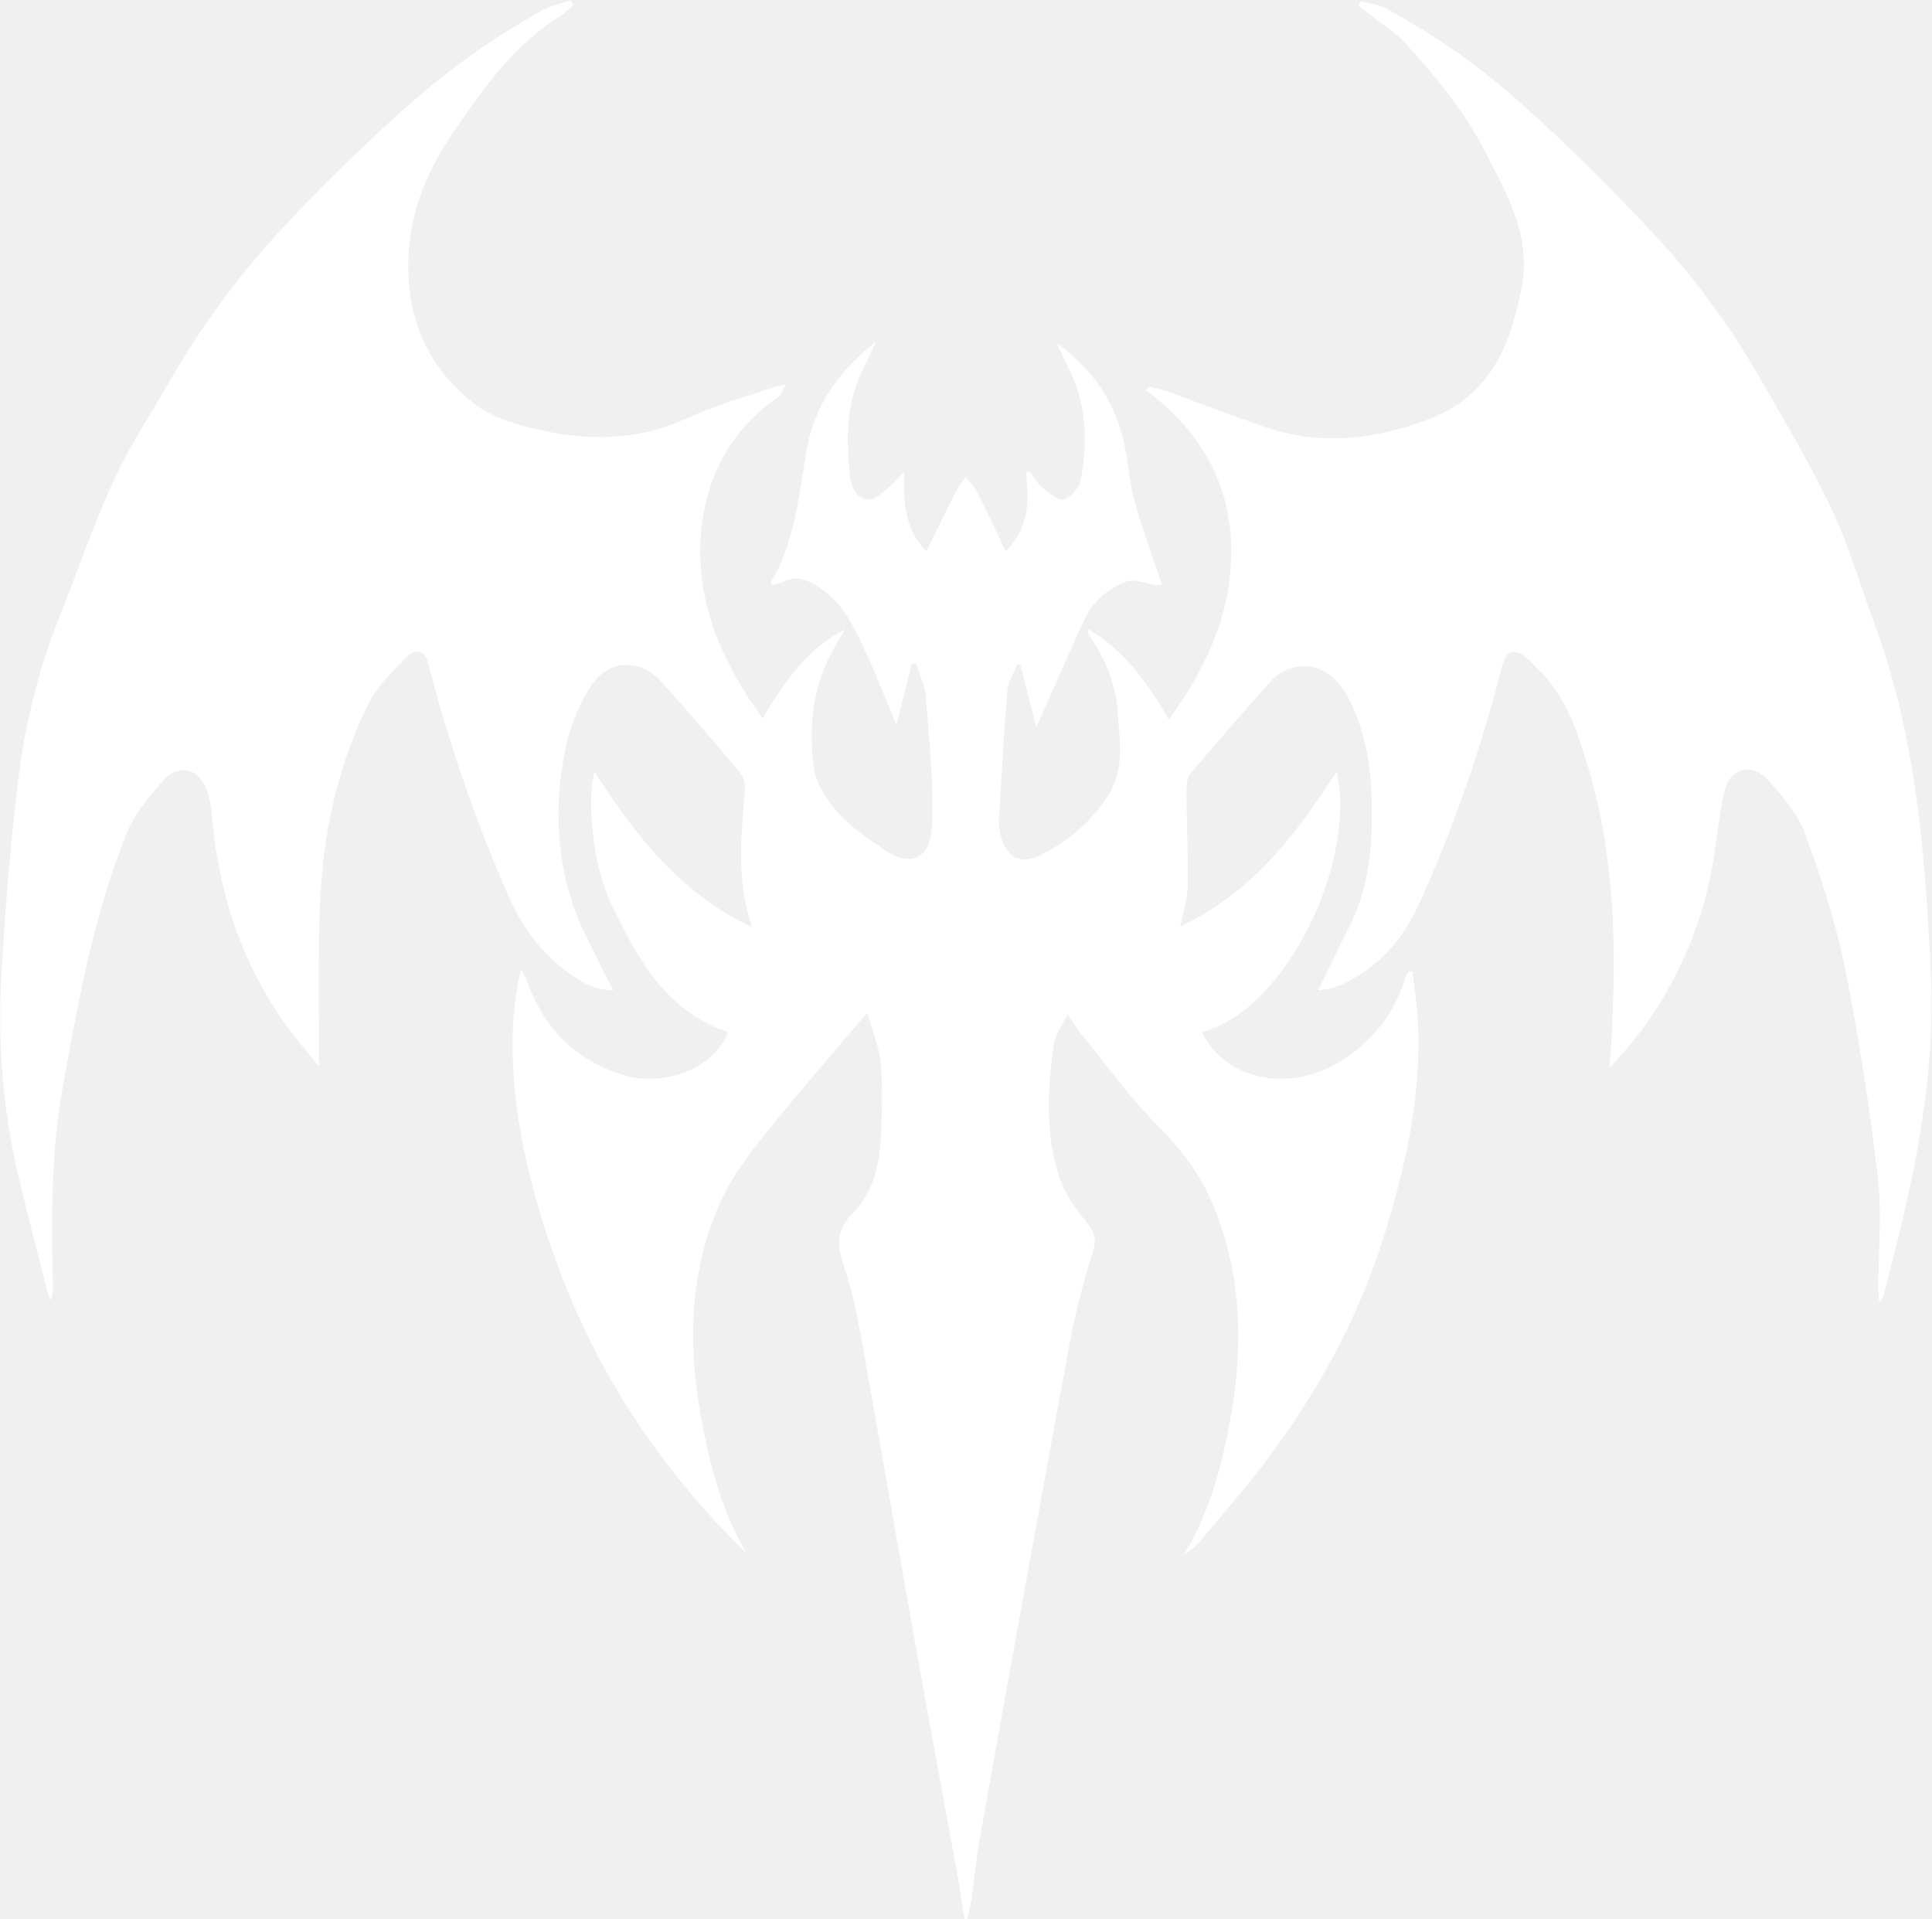
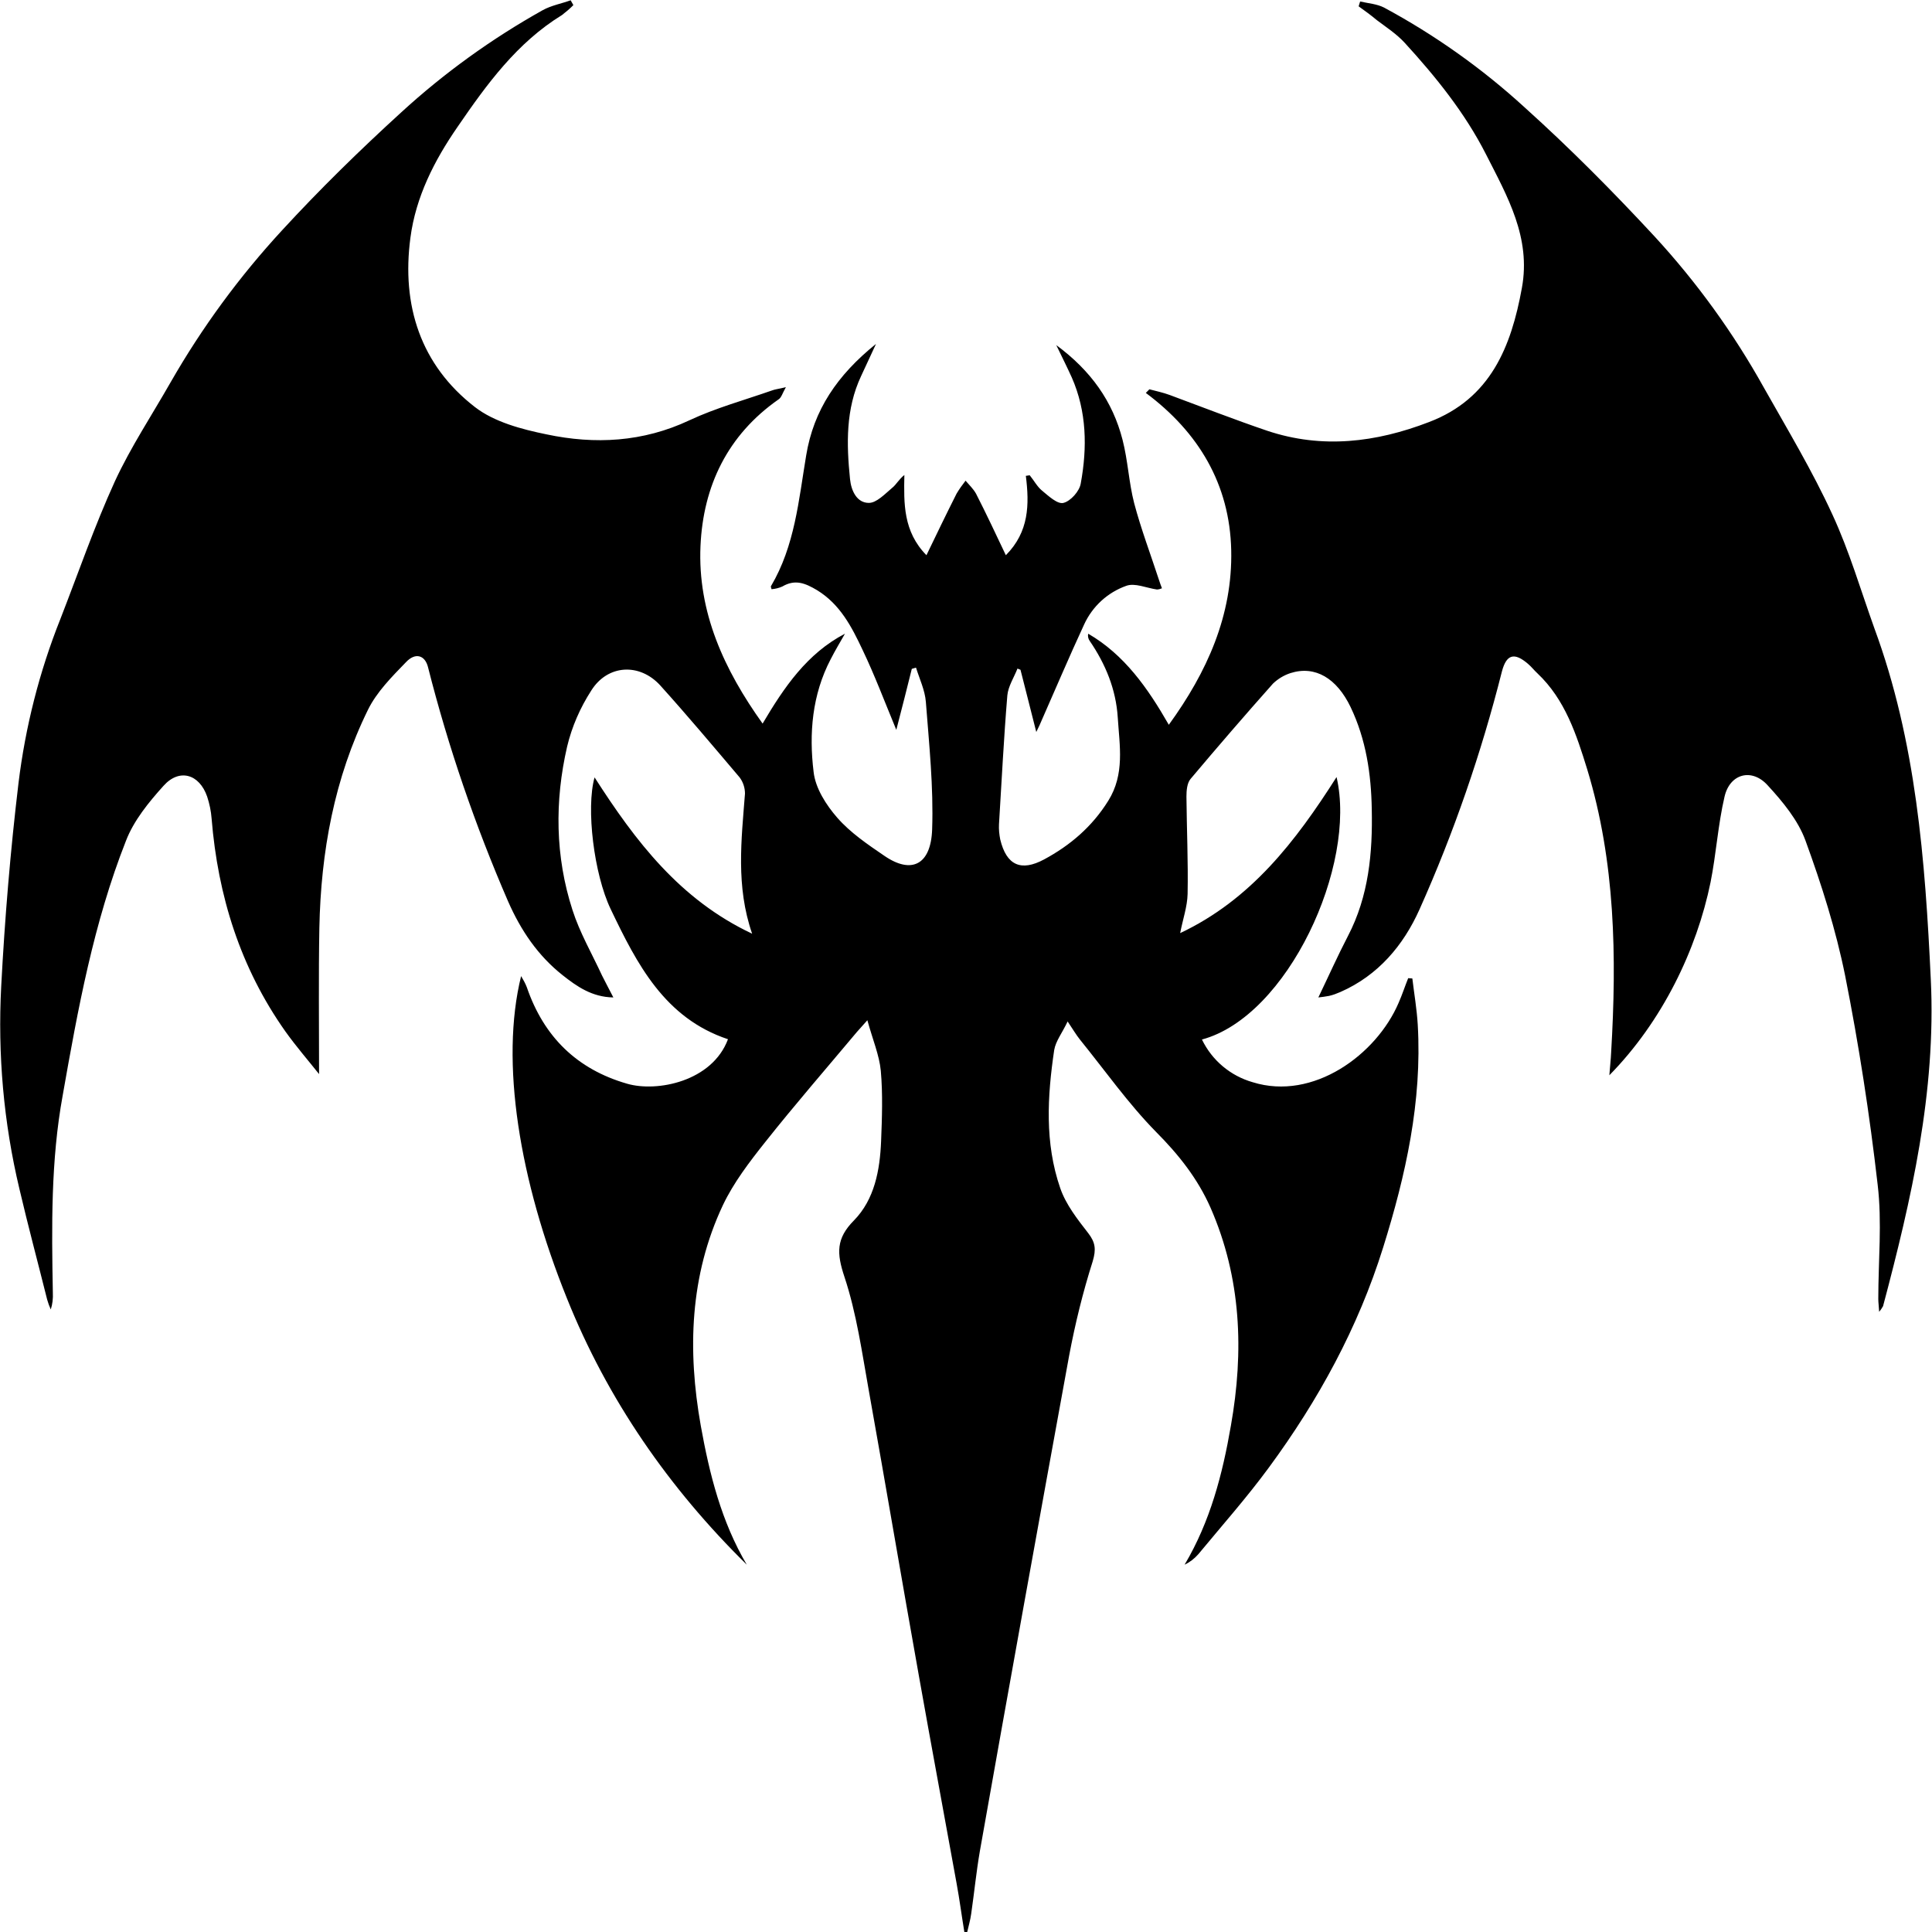
- <svg xmlns="http://www.w3.org/2000/svg" fill="#FFF" viewBox="0 0 647.3 642.7">
-   <path d="M323.1 642.7c-.9-5.4-1.6-10.8-2.6-16.2-4.2-23-8.5-45.9-12.6-68.8-5.7-31.7-11.1-63.4-16.8-95-2.3-12.8-4.1-25.8-8.2-38-2.6-7.8-2.8-12.7 3.2-18.7 6.9-7 8.7-16.7 9.1-26.3.3-7.8.6-15.7-.1-23.5-.5-5.2-2.7-10.3-4.5-16.8-2.1 2.3-2.8 3.1-3.5 3.9-10.3 12.2-20.8 24.2-30.7 36.6-5.3 6.6-10.6 13.5-14.2 21-11.1 23.4-11.9 48.3-7.4 73.4 2.9 16.1 6.9 31.9 15.4 46.2-26.1-25.5-46.7-55-60.3-88.7-15.9-39.2-22.4-78.6-15.3-107.1.7 1.2 1.4 2.4 1.9 3.7 5.7 16.5 16.8 27.3 33.6 32.1 10 2.9 28.5-.7 33.8-14.8-21.2-7-30.5-25-39.3-43.3-5.6-11.6-8.3-33.6-5.4-43.8 13.7 21.2 28.6 40.7 52.8 52-5.5-15.8-3.6-31.2-2.4-46.6 0-1.9-.6-3.8-1.8-5.4-8.8-10.3-17.5-20.6-26.6-30.6-6.9-7.5-17.6-7-23.1 1.7-3.7 5.7-6.5 12-8.1 18.7-4.2 18.1-4 36.5 1.8 54.3 2.4 7.5 6.5 14.5 9.9 21.8 1.1 2.2 2.3 4.4 3.8 7.3-7.2-.1-12.3-3.7-17-7.4-8.3-6.5-14-14.9-18.3-24.6-11-25.2-20-51.2-26.8-77.9-1-3.9-4.2-5-7.4-1.6-4.7 4.8-9.8 9.9-12.7 15.8-11.3 22.8-15.8 47.3-16.3 72.6-.3 16.1-.1 32.3-.1 48.6-3.6-4.5-7.7-9.2-11.3-14.2C80.5 321.9 73 298 70.9 272.3c-.2-2.5-.7-4.9-1.5-7.3-2.6-7.5-9.3-9.5-14.6-3.6-5 5.5-10 11.6-12.6 18.3-10.8 27.2-16.1 55.9-21.2 84.7-4 21.7-3.7 43.6-3.3 65.6.1 1.9-.1 3.8-.7 5.6-.5-1.1-.9-2.2-1.2-3.3-3.1-12.3-6.4-24.5-9.3-36.8-5.3-22.1-7.3-44.8-6.1-67.4 1.2-22.6 3.1-45.2 5.8-67.6 2.3-18.7 7-37.1 14-54.5 6-15.3 11.4-30.9 18.3-45.9 5.3-11.4 12.4-22 18.7-33 10.5-18.2 23-35.1 37.3-50.5 12.7-13.7 26.1-26.7 39.9-39.2 14.4-13.1 30.3-24.5 47.4-34 2.9-1.6 6.3-2.2 9.4-3.3l.9 1.6c-1.2 1.2-2.5 2.3-3.8 3.3-15.1 9.2-25.2 23-35 37.2-7.8 11.2-14 23.3-15.8 36.9-3 22.5 3.4 42.3 21.6 56.3 6.5 5 15.7 7.4 24 9.1 16.2 3.4 32.3 2.6 47.9-4.7 8.8-4.1 18.4-6.7 27.6-9.9 1-.4 2.2-.5 4.7-1.1-1.2 2.1-1.5 3.5-2.5 4.1-17 11.8-25.2 28.7-26.1 48.7-1 22 7.9 41.2 20.8 59.1 7.2-12.1 14.9-23.3 27.6-29.9-1.6 2.8-3.3 5.6-4.8 8.5-6.2 11.8-7.3 24.7-5.7 37.5.6 5.4 4.2 11 7.9 15.2 4.4 5 10.2 8.9 15.8 12.7 9.1 6.2 15.6 3 16-8.8.5-14.1-1-28.2-2.1-42.4-.3-3.9-2.1-7.6-3.3-11.4l-1.4.4c-1.6 6.5-3.3 13-5.2 20.3-4-9.6-7.3-18.3-11.3-26.6-3.6-7.6-7.5-15.2-15.3-19.9-3.9-2.3-7.3-3.7-11.6-1.2-1.1.5-2.3.8-3.6.9-.2-.7-.3-.9-.2-1 8-13.4 9.3-28.6 11.8-43.5 2.5-15.1 10.4-26.7 23.4-37.1-2.1 4.4-3.5 7.6-5 10.7-5.2 11-4.9 22.6-3.7 34.3.4 3.9 2.3 7.9 6.3 7.9 2.6 0 5.4-3 7.8-5 1.4-1.1 2.2-2.8 4.1-4.3-.2 9.5-.4 18.8 7.4 26.7 3.4-7 6.7-13.8 10.1-20.5.9-1.5 1.9-2.9 3-4.3 1.2 1.4 2.6 2.7 3.5 4.3 3.4 6.6 6.6 13.4 10 20.5 7.8-7.8 7.9-16.9 6.7-26.4l1.3-.2c1.4 1.7 2.5 3.8 4.1 5.1 2.2 1.8 5.2 4.6 7.2 4.1 2.4-.6 5.4-3.9 5.8-6.5 2.2-11.9 2-23.9-3-35.2-1.5-3.3-3.1-6.5-5.2-10.8 11.6 8.5 18.9 18.7 22.2 31.5 1.8 6.9 2.1 14.2 3.9 21.1 2.3 8.6 5.5 17 8.3 25.5.3.9.6 1.8 1 2.8-.5.2-1.1.4-1.7.4-3.5-.5-7.4-2.3-10.3-1.2-6.2 2.2-11.3 6.8-14.1 12.9-5 10.7-9.6 21.5-14.4 32.3-.3.7-.6 1.4-1.6 3.4-2-7.7-3.6-14.2-5.3-20.7l-1-.4c-1.2 3-3.1 5.9-3.4 8.9-1.2 14.3-1.9 28.6-2.8 42.9-.1 1.7.1 3.4.4 5 2.1 8.7 7 10.8 14.7 6.7 8.8-4.7 16.1-10.9 21.5-19.5 5.6-8.9 3.8-18.3 3.2-27.7s-4.1-17.8-9.4-25.5c-.5-.7-.7-1.6-.5-2.4 12.1 7 19.9 18 27 30.3 12.8-17.5 21.4-36.4 20.9-58.1-.5-21.9-10.9-39.2-28.6-52.3l1.2-1.2c2.3.6 4.6 1.1 6.8 1.9 10.9 4 21.7 8.2 32.7 11.9 18.4 6.1 36.4 3.9 54.2-2.9 20.6-7.8 27.5-25 31.1-44.6 3.1-16.8-4.9-30.5-12-44.4S481 25.5 470.6 14.2c-2.7-2.9-6.1-5.1-9.3-7.5-1.9-1.6-4-3.1-6.1-4.6l.5-1.6c2.7.6 5.6.8 8 2 17 9.1 32.9 20.3 47.2 33.3 15.1 13.5 29.5 27.9 43.4 42.8 14.2 15.3 26.5 32.2 36.7 50.4 7.9 13.9 16.2 27.6 22.9 42.1 5.7 12.2 9.5 25.2 14.1 37.9 14 37.7 17 77.1 18.9 116.8 1.8 37.4-6.5 73.1-16 108.7-.4.7-.8 1.3-1.3 1.9-.1-1.9-.3-3.1-.3-4.3 0-12.7 1.3-25.5-.2-38-2.7-23.3-6.3-46.5-10.9-69.5-3.1-15.3-7.9-30.3-13.3-45-2.5-6.8-7.6-12.9-12.6-18.3-5.3-5.9-12.7-4-14.5 3.7-2.2 9.3-2.8 19.1-4.7 28.5-4.6 22.4-16.1 46.2-33.9 64.2.2-2.9.5-5.2.6-7.6 1.9-31.8 1.4-63.4-8-94.1-3.6-11.6-7.4-23.3-16.7-32-1.1-1-2-2.2-3.2-3.2-4.6-3.9-7.2-3.1-8.7 2.6-6.9 27.1-16.1 53.6-27.6 79.1-5.4 12-13.9 22-26.5 27.5-1.2.5-2.5 1-3.8 1.3-1.2.2-2.4.4-3.6.5 3.5-7.2 6.5-13.9 9.9-20.4 7-13.3 8.3-27.7 8-42.2-.2-11.6-1.9-23.2-7.1-34-4.6-9.5-11.8-13.9-20.1-11.3-2.2.7-4.2 1.9-5.9 3.5-9.4 10.5-18.6 21.1-27.6 31.7-1.2 1.4-1.4 3.9-1.4 5.9.1 10.8.6 21.6.4 32.4-.1 4.2-1.6 8.4-2.5 13 23.7-11.1 38.7-30.5 52.4-51.9 6.9 29.3-16.3 79.6-45.1 87.3 3.4 7 9.6 12.1 17 14.2 20.3 6.3 41.5-9.2 48.9-26.4 1.2-2.7 2.1-5.5 3.2-8.2l1.4.1c.6 5.1 1.5 10.2 1.8 15.4 1.5 25.5-4 50-11.6 74.1-8.4 26.7-21.7 50.8-38.2 73.1-7.4 10-15.8 19.4-23.7 28.9-1.3 1.5-2.9 2.7-4.6 3.5 8.6-14.4 12.7-30.1 15.5-46.2 4.4-24.7 3.5-49.1-6.8-72.5-4.3-9.7-10.7-17.7-18.3-25.3-9.3-9.4-17.1-20.4-25.5-30.7-1.2-1.5-2.2-3.2-4.1-6-1.8 3.8-4 6.5-4.5 9.5-2.3 15.4-3.2 30.9 2 45.9 1.9 5.5 5.8 10.4 9.4 15 2.4 3.1 2.7 5.4 1.5 9.4-3.3 10.3-5.9 20.8-7.9 31.4-10.1 54.9-20.1 109.8-29.9 164.8-1.2 6.9-1.9 13.9-2.9 20.8-.3 2.1-.9 4.2-1.4 6.3l-.9-.2z" />
+ <svg xmlns="http://www.w3.org/2000/svg" width="40" height="40" viewBox="0 0 40 40" fill="none">
+   <g clip-path="url(#clip0_283_163)">
+     <rect width="40" height="40" fill="white" />
+     <path d="M19.966 40C19.91 39.664 19.867 39.328 19.805 38.992C19.546 37.56 19.28 36.135 19.027 34.71C18.674 32.737 18.341 30.764 17.989 28.797C17.846 28.001 17.735 27.192 17.482 26.432C17.321 25.947 17.309 25.642 17.68 25.268C18.106 24.833 18.217 24.229 18.242 23.632C18.261 23.146 18.279 22.655 18.236 22.169C18.205 21.846 18.069 21.528 17.958 21.123C17.828 21.267 17.785 21.316 17.741 21.366C17.105 22.125 16.456 22.872 15.844 23.644C15.517 24.055 15.189 24.484 14.967 24.951C14.281 26.407 14.231 27.957 14.509 29.519C14.689 30.521 14.936 31.505 15.461 32.395C13.848 30.808 12.575 28.972 11.735 26.874C10.752 24.434 10.351 21.982 10.789 20.209C10.833 20.283 10.876 20.358 10.907 20.439C11.259 21.466 11.945 22.138 12.983 22.437C13.601 22.617 14.744 22.393 15.072 21.516C13.762 21.08 13.187 19.96 12.643 18.821C12.297 18.099 12.13 16.73 12.31 16.095C13.156 17.414 14.077 18.628 15.572 19.331C15.232 18.348 15.35 17.389 15.424 16.431C15.424 16.313 15.387 16.194 15.313 16.095C14.769 15.454 14.231 14.813 13.669 14.19C13.243 13.723 12.582 13.755 12.242 14.296C12.013 14.651 11.84 15.043 11.741 15.46C11.482 16.586 11.494 17.732 11.852 18.839C12.001 19.306 12.254 19.742 12.464 20.196C12.532 20.333 12.606 20.47 12.699 20.651C12.254 20.644 11.939 20.42 11.648 20.19C11.136 19.785 10.783 19.263 10.518 18.659C9.838 17.09 9.282 15.472 8.861 13.811C8.8 13.568 8.602 13.499 8.404 13.711C8.114 14.01 7.799 14.327 7.619 14.694C6.921 16.113 6.643 17.638 6.612 19.213C6.594 20.215 6.606 21.223 6.606 22.238C6.383 21.957 6.13 21.665 5.908 21.354C4.975 20.034 4.511 18.547 4.381 16.947C4.369 16.792 4.338 16.642 4.289 16.493C4.128 16.026 3.714 15.902 3.386 16.269C3.077 16.611 2.768 16.991 2.608 17.408C1.94 19.101 1.613 20.887 1.298 22.679C1.051 24.03 1.069 25.393 1.094 26.762C1.1 26.881 1.088 26.999 1.051 27.111C1.02 27.042 0.995 26.974 0.976 26.905C0.785 26.14 0.581 25.381 0.402 24.615C0.074 23.24 -0.049 21.827 0.025 20.42C0.099 19.014 0.216 17.607 0.383 16.213C0.525 15.049 0.816 13.904 1.248 12.821C1.619 11.869 1.953 10.898 2.379 9.964C2.707 9.255 3.145 8.595 3.535 7.91C4.184 6.778 4.956 5.726 5.84 4.768C6.624 3.915 7.452 3.106 8.305 2.328C9.195 1.512 10.178 0.803 11.234 0.212C11.414 0.112 11.624 0.075 11.815 0.006L11.871 0.106C11.797 0.181 11.716 0.249 11.636 0.311C10.703 0.884 10.079 1.743 9.473 2.627C8.991 3.324 8.608 4.077 8.497 4.923C8.311 6.323 8.707 7.556 9.832 8.427C10.233 8.738 10.802 8.888 11.315 8.993C12.316 9.205 13.311 9.155 14.275 8.701C14.819 8.446 15.412 8.284 15.98 8.085C16.042 8.06 16.116 8.054 16.271 8.016C16.197 8.147 16.178 8.234 16.116 8.271C15.066 9.006 14.559 10.058 14.503 11.302C14.441 12.672 14.992 13.867 15.789 14.981C16.234 14.228 16.709 13.53 17.494 13.12C17.395 13.294 17.29 13.468 17.198 13.649C16.814 14.383 16.747 15.186 16.845 15.983C16.882 16.319 17.105 16.667 17.334 16.929C17.605 17.24 17.964 17.483 18.31 17.719C18.872 18.105 19.274 17.906 19.299 17.171C19.329 16.294 19.237 15.416 19.169 14.533C19.15 14.29 19.039 14.06 18.965 13.823L18.878 13.848C18.779 14.252 18.674 14.657 18.557 15.111C18.31 14.514 18.106 13.972 17.859 13.456C17.636 12.983 17.395 12.51 16.913 12.217C16.672 12.074 16.462 11.987 16.197 12.143C16.128 12.174 16.054 12.192 15.974 12.199C15.962 12.155 15.956 12.143 15.962 12.136C16.456 11.302 16.536 10.356 16.691 9.429C16.845 8.489 17.334 7.767 18.137 7.12C18.007 7.394 17.921 7.593 17.828 7.786C17.507 8.471 17.525 9.193 17.599 9.921C17.624 10.164 17.741 10.412 17.989 10.412C18.149 10.412 18.322 10.226 18.471 10.101C18.557 10.033 18.607 9.927 18.724 9.834C18.712 10.425 18.699 11.004 19.181 11.495C19.391 11.06 19.595 10.636 19.805 10.22C19.861 10.126 19.923 10.039 19.991 9.952C20.065 10.039 20.151 10.12 20.207 10.22C20.417 10.63 20.615 11.053 20.825 11.495C21.307 11.01 21.313 10.444 21.239 9.852L21.319 9.84C21.406 9.946 21.474 10.076 21.573 10.157C21.709 10.269 21.894 10.444 22.018 10.412C22.166 10.375 22.351 10.17 22.376 10.008C22.512 9.267 22.5 8.52 22.191 7.817C22.098 7.612 21.999 7.413 21.869 7.145C22.586 7.674 23.037 8.309 23.241 9.105C23.352 9.535 23.371 9.989 23.482 10.419C23.624 10.954 23.822 11.477 23.995 12.006C24.014 12.062 24.032 12.118 24.057 12.18C24.026 12.192 23.989 12.205 23.952 12.205C23.735 12.174 23.494 12.062 23.315 12.13C22.932 12.267 22.617 12.553 22.444 12.933C22.135 13.599 21.851 14.271 21.554 14.943C21.536 14.987 21.517 15.03 21.455 15.155C21.332 14.676 21.233 14.271 21.128 13.867L21.066 13.842C20.992 14.028 20.874 14.209 20.856 14.396C20.782 15.286 20.738 16.176 20.683 17.066C20.677 17.171 20.689 17.277 20.708 17.377C20.837 17.918 21.14 18.049 21.616 17.794C22.16 17.501 22.611 17.115 22.945 16.58C23.291 16.026 23.179 15.441 23.142 14.856C23.105 14.271 22.889 13.748 22.561 13.269C22.53 13.226 22.518 13.17 22.53 13.12C23.278 13.555 23.76 14.24 24.199 15.006C24.99 13.916 25.521 12.74 25.491 11.39C25.46 10.027 24.817 8.95 23.723 8.135L23.797 8.06C23.939 8.097 24.082 8.128 24.218 8.178C24.891 8.427 25.558 8.688 26.238 8.919C27.375 9.298 28.488 9.161 29.587 8.738C30.86 8.253 31.287 7.182 31.509 5.962C31.701 4.917 31.207 4.064 30.768 3.199C30.329 2.334 29.724 1.587 29.081 0.884C28.914 0.703 28.704 0.566 28.506 0.417C28.389 0.318 28.259 0.224 28.129 0.131L28.16 0.031C28.327 0.069 28.506 0.081 28.654 0.156C29.705 0.722 30.688 1.419 31.571 2.228C32.504 3.068 33.394 3.965 34.253 4.892C35.13 5.844 35.891 6.896 36.521 8.029C37.009 8.894 37.522 9.747 37.936 10.649C38.288 11.408 38.523 12.217 38.807 13.008C39.672 15.354 39.858 17.806 39.975 20.277C40.087 22.605 39.574 24.827 38.987 27.042C38.962 27.086 38.937 27.123 38.906 27.16C38.9 27.042 38.888 26.968 38.888 26.893C38.888 26.102 38.968 25.306 38.875 24.528C38.709 23.078 38.486 21.634 38.202 20.202C38.01 19.25 37.714 18.317 37.38 17.402C37.225 16.979 36.91 16.599 36.601 16.263C36.274 15.896 35.816 16.014 35.705 16.493C35.569 17.072 35.532 17.682 35.415 18.267C35.13 19.661 34.42 21.142 33.32 22.262C33.332 22.082 33.351 21.939 33.357 21.789C33.474 19.81 33.444 17.844 32.863 15.933C32.64 15.211 32.405 14.483 31.831 13.941C31.763 13.879 31.707 13.804 31.633 13.742C31.349 13.499 31.188 13.549 31.095 13.904C30.669 15.591 30.1 17.24 29.39 18.827C29.056 19.574 28.531 20.196 27.752 20.538C27.678 20.57 27.598 20.601 27.517 20.619C27.443 20.632 27.369 20.644 27.295 20.651C27.511 20.202 27.697 19.785 27.907 19.381C28.339 18.553 28.42 17.657 28.401 16.754C28.389 16.032 28.284 15.31 27.962 14.638C27.678 14.047 27.233 13.773 26.72 13.935C26.584 13.979 26.461 14.053 26.356 14.153C25.775 14.806 25.206 15.466 24.65 16.126C24.576 16.213 24.564 16.369 24.564 16.493C24.57 17.165 24.601 17.837 24.588 18.509C24.582 18.771 24.489 19.032 24.434 19.319C25.898 18.628 26.825 17.42 27.672 16.088C28.098 17.912 26.665 21.043 24.885 21.522C25.095 21.957 25.478 22.275 25.935 22.406C27.19 22.798 28.5 21.833 28.957 20.762C29.031 20.595 29.087 20.42 29.155 20.252L29.241 20.258C29.279 20.576 29.334 20.893 29.353 21.217C29.445 22.804 29.105 24.329 28.636 25.829C28.117 27.49 27.295 28.99 26.275 30.378C25.818 31.001 25.299 31.586 24.811 32.177C24.73 32.27 24.632 32.345 24.526 32.395C25.058 31.498 25.311 30.521 25.484 29.519C25.756 27.982 25.701 26.463 25.064 25.007C24.798 24.403 24.403 23.905 23.933 23.433C23.359 22.848 22.877 22.163 22.358 21.522C22.283 21.428 22.221 21.323 22.104 21.148C21.993 21.385 21.857 21.553 21.826 21.74C21.684 22.698 21.628 23.663 21.95 24.596C22.067 24.939 22.308 25.244 22.53 25.53C22.679 25.723 22.697 25.866 22.623 26.115C22.419 26.756 22.259 27.41 22.135 28.069C21.511 31.486 20.893 34.903 20.287 38.326C20.213 38.755 20.17 39.191 20.108 39.62C20.09 39.751 20.052 39.882 20.022 40.013L19.966 40Z" fill="black" />
+   </g>
+   <defs>
+     <clipPath id="clip0_283_163">
+       <rect width="40" height="40" fill="white" />
+     </clipPath>
+   </defs>
</svg>
